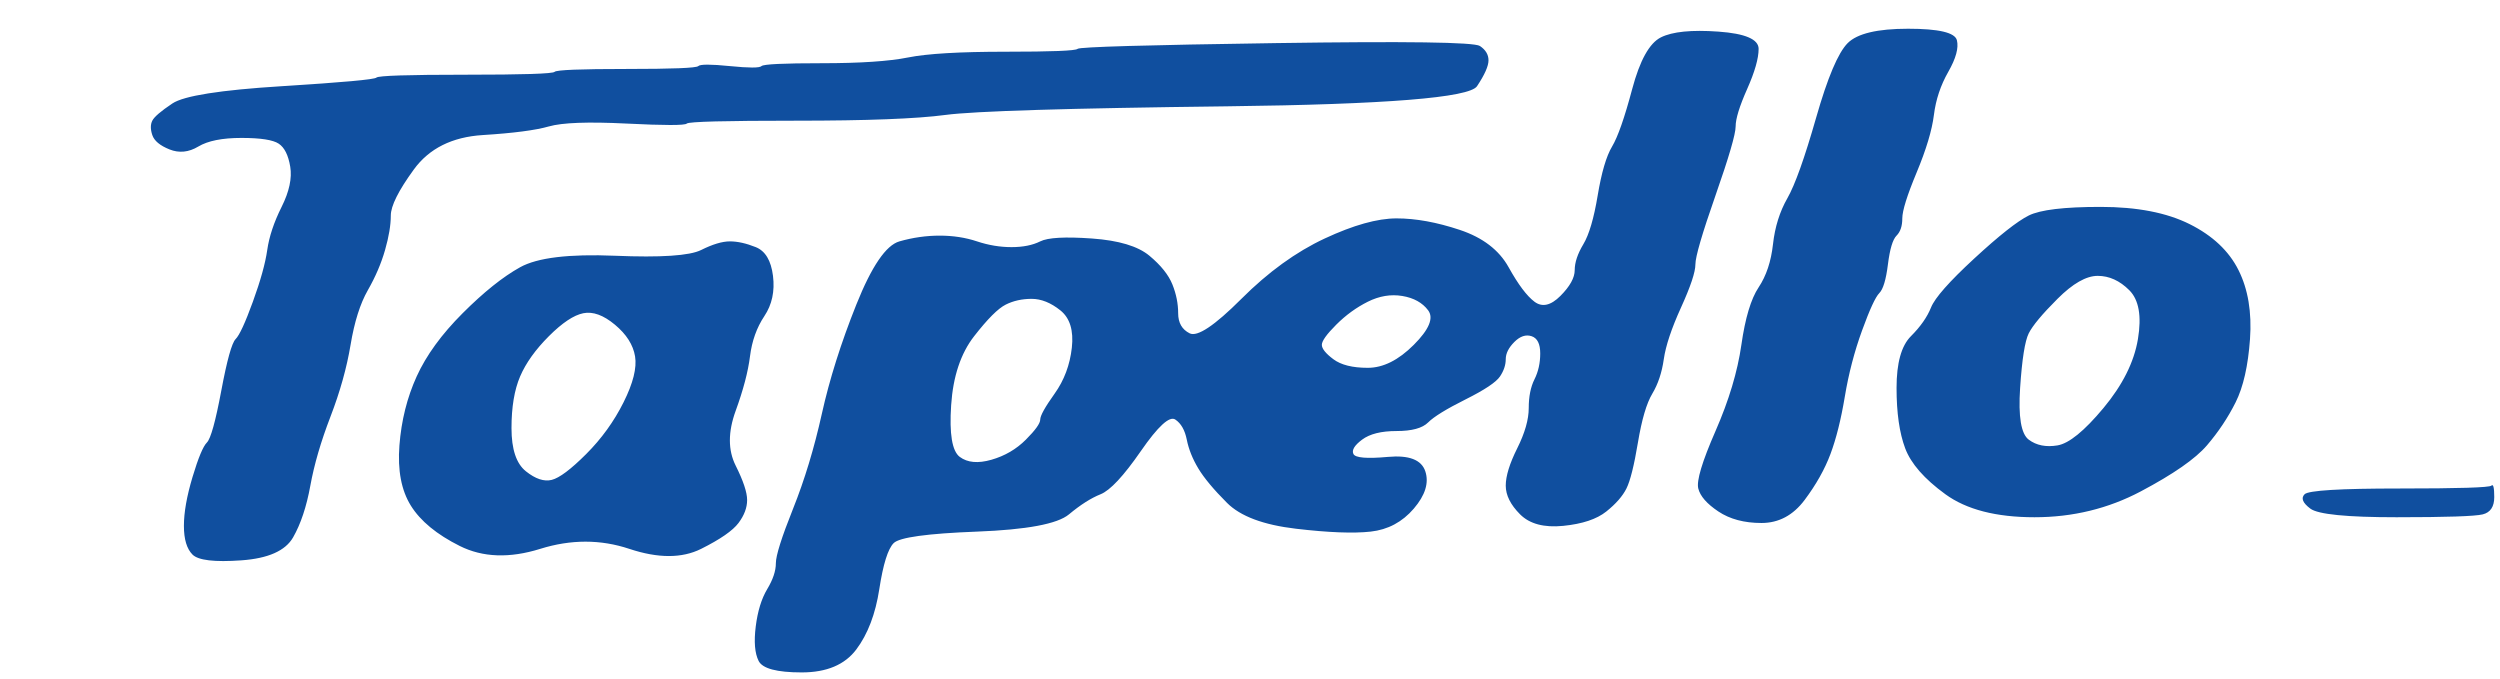
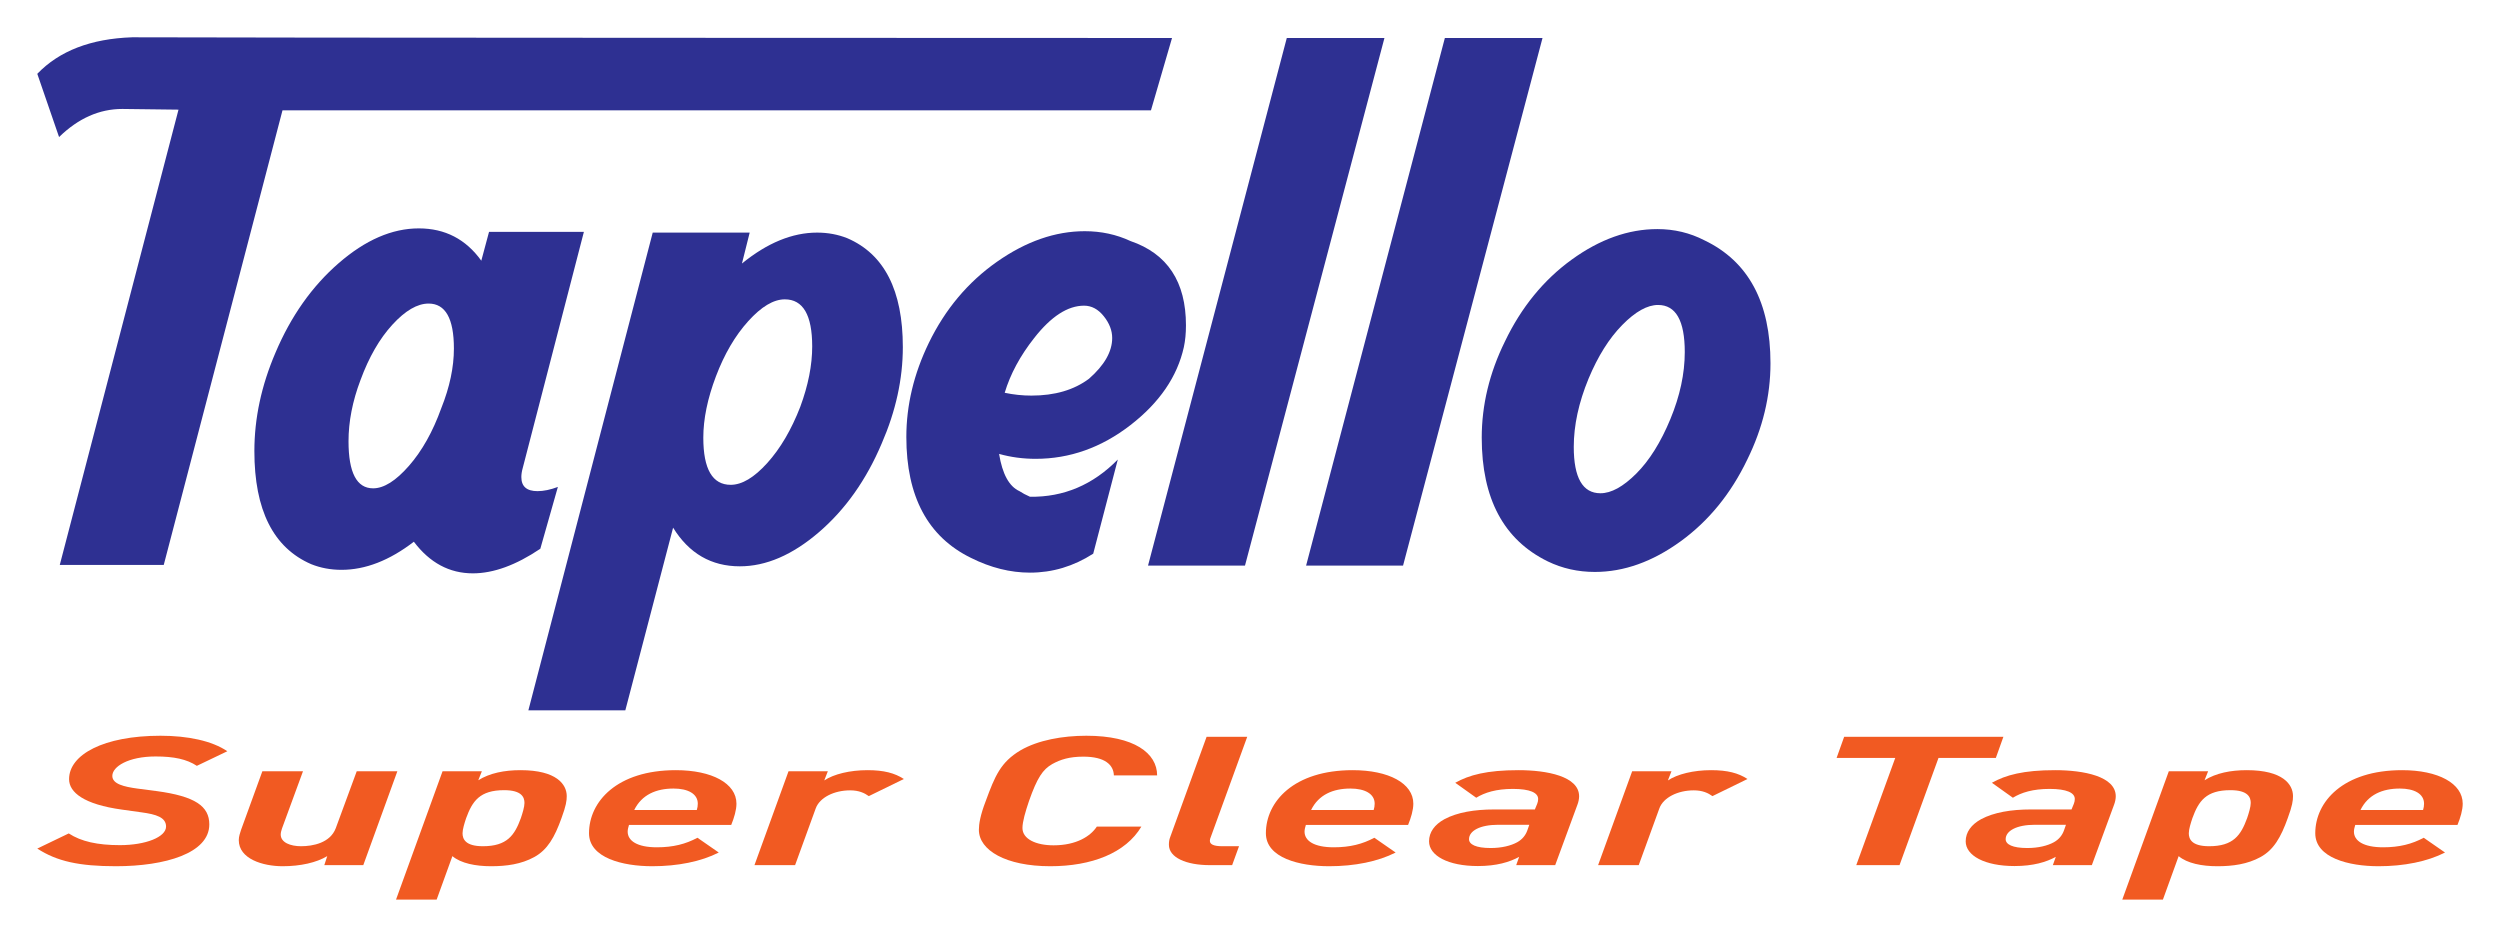
- <svg xmlns="http://www.w3.org/2000/svg" width="1740" height="472" viewBox="0 0 435 118">
-   <path d="M 434.0 86.5 Q 434.0 84.0 433.5 84.5 Q 433.0 85.0 417.5 85.0 Q 402.0 85.0 401.0 86.0 Q 400.0 87.0 402.0 88.5 Q 404.0 90.0 417.0 90.0 Q 430.0 90.0 432.0 89.5 Q 434.0 89.0 434.0 86.5 Z M 134.5 48.0 Q 134.0 44.0 131.5 43.0 Q 129.0 42.0 127.0 42.0 Q 125.0 42.0 122.0 43.5 Q 119.0 45.0 107.0 44.5 Q 95.0 44.0 90.5 46.5 Q 86.0 49.0 80.5 54.5 Q 75.0 60.0 72.5 65.5 Q 70.0 71.0 69.5 77.5 Q 69.0 84.0 71.5 88.0 Q 74.0 92.0 80.0 95.0 Q 86.0 98.0 94.0 95.5 Q 102.0 93.0 109.5 95.5 Q 117.0 98.0 122.0 95.5 Q 127.0 93.0 128.5 91.0 Q 130.0 89.0 130.0 87.0 Q 130.0 85.0 128.0 81.0 Q 126.0 77.0 128.0 71.5 Q 130.0 66.0 130.5 62.0 Q 131.0 58.0 133.0 55.0 Q 135.0 52.0 134.5 48.0 Z M 101.5 54.5 Q 104.0 54.0 107.0 56.5 Q 110.0 59.0 110.5 62.0 Q 111.0 65.0 108.5 70.0 Q 106.0 75.0 102.0 79.0 Q 98.0 83.0 96.0 83.5 Q 94.0 84.0 91.5 82.0 Q 89.0 80.0 89.0 74.5 Q 89.0 69.0 90.5 65.5 Q 92.0 62.0 95.5 58.5 Q 99.0 55.0 101.5 54.5 Z M 389.5 47.0 Q 387.0 42.0 381.0 39.0 Q 375.0 36.0 365.5 36.0 Q 356.0 36.0 353.0 37.5 Q 350.0 39.0 343.5 45.0 Q 337.0 51.0 336.0 53.5 Q 335.0 56.0 332.5 58.5 Q 330.0 61.0 330.0 67.5 Q 330.0 74.0 331.5 78.0 Q 333.0 82.0 338.5 86.0 Q 344.0 90.0 354.0 90.0 Q 364.0 90.0 372.5 85.5 Q 381.0 81.0 384.0 77.5 Q 387.0 74.0 389.0 70.0 Q 391.0 66.0 391.5 59.0 Q 392.0 52.0 389.5 47.0 Z M 365.0 48.0 Q 368.0 48.0 370.5 50.5 Q 373.0 53.0 372.0 59.0 Q 371.0 65.0 366.0 71.0 Q 361.0 77.0 358.0 77.5 Q 355.0 78.0 353.0 76.5 Q 351.0 75.0 351.5 67.5 Q 352.0 60.0 353.0 58.0 Q 354.0 56.0 358.0 52.0 Q 362.0 48.0 365.0 48.0 Z M 259.0 10.5 Q 259.0 9.0 257.5 8.0 Q 256.0 7.0 222.0 7.5 Q 188.0 8.0 187.5 8.5 Q 187.0 9.0 175.0 9.0 Q 163.0 9.0 158.0 10.0 Q 153.0 11.0 143.0 11.0 Q 133.0 11.0 132.5 11.5 Q 132.0 12.0 127.0 11.5 Q 122.0 11.0 121.5 11.5 Q 121.0 12.0 109.0 12.0 Q 97.0 12.0 96.5 12.5 Q 96.0 13.0 81.0 13.0 Q 66.0 13.0 65.5 13.5 Q 65.0 14.0 49.0 15.0 Q 33.0 16.0 30.0 18.0 Q 27.0 20.0 26.5 21.0 Q 26.0 22.0 26.5 23.5 Q 27.0 25.0 29.5 26.0 Q 32.0 27.0 34.5 25.5 Q 37.0 24.0 42.0 24.0 Q 47.0 24.0 48.5 25.0 Q 50.0 26.0 50.5 29.0 Q 51.0 32.0 49.0 36.0 Q 47.0 40.0 46.5 43.5 Q 46.0 47.0 44.0 52.5 Q 42.0 58.0 41.0 59.0 Q 40.0 60.0 38.5 68.0 Q 37.0 76.0 36.0 77.0 Q 35.0 78.0 33.5 83.0 Q 32.0 88.0 32.0 91.5 Q 32.0 95.0 33.5 96.5 Q 35.0 98.0 42.0 97.5 Q 49.0 97.0 51.0 93.5 Q 53.0 90.0 54.0 84.5 Q 55.0 79.0 57.5 72.5 Q 60.0 66.0 61.0 60.0 Q 62.0 54.0 64.0 50.5 Q 66.0 47.0 67.0 43.5 Q 68.0 40.0 68.0 37.5 Q 68.0 35.0 72.0 29.5 Q 76.0 24.0 84.0 23.5 Q 92.0 23.0 95.5 22.0 Q 99.0 21.0 109.0 21.5 Q 119.0 22.0 119.5 21.5 Q 120.0 21.0 138.5 21.0 Q 157.0 21.0 164.5 20.0 Q 172.0 19.0 213.5 18.5 Q 255.0 18.0 257.0 15.0 Q 259.0 12.0 259.0 10.5 Z M 340.5 7.0 Q 340.0 5.0 332.0 5.0 Q 324.0 5.0 321.5 7.5 Q 319.0 10.0 316.0 20.5 Q 313.0 31.0 311.0 34.5 Q 309.0 38.0 308.5 42.5 Q 308.0 47.0 306.0 50.0 Q 304.0 53.0 303.0 60.0 Q 302.0 67.0 298.5 75.0 Q 295.0 83.0 295.5 85.0 Q 296.0 87.0 299.0 89.0 Q 302.0 91.0 306.5 91.0 Q 311.0 91.0 314.0 87.0 Q 317.0 83.0 318.5 79.0 Q 320.0 75.0 321.0 69.0 Q 322.0 63.0 324.0 57.5 Q 326.0 52.0 327.0 51.0 Q 328.0 50.0 328.5 46.0 Q 329.0 42.0 330.0 41.0 Q 331.0 40.0 331.0 38.0 Q 331.0 36.0 333.5 30.0 Q 336.0 24.0 336.5 20.0 Q 337.0 16.0 339.0 12.5 Q 341.0 9.0 340.5 7.0 Z M 306.0 8.5 Q 306.0 6.0 299.0 5.5 Q 292.0 5.0 289.0 6.5 Q 286.0 8.0 284.0 15.5 Q 282.0 23.0 280.5 25.5 Q 279.0 28.0 278.0 34.0 Q 277.0 40.0 275.5 42.5 Q 274.0 45.0 274.0 47.0 Q 274.0 49.0 271.5 51.5 Q 269.0 54.0 267.0 52.5 Q 265.0 51.0 262.5 46.5 Q 260.0 42.0 254.0 40.0 Q 248.0 38.0 243.0 38.0 Q 238.0 38.0 230.5 41.5 Q 223.0 45.0 216.0 52.0 Q 209.0 59.0 207.0 58.0 Q 205.0 57.0 205.0 54.5 Q 205.0 52.0 204.0 49.5 Q 203.0 47.0 200.0 44.5 Q 197.0 42.0 190.0 41.5 Q 183.0 41.0 181.0 42.0 Q 179.0 43.0 176.0 43.0 Q 173.0 43.0 170.0 42.0 Q 167.0 41.0 163.5 41.0 Q 160.0 41.0 156.5 42.0 Q 153.0 43.0 149.0 53.0 Q 145.0 63.0 143.0 72.0 Q 141.0 81.0 138.0 88.5 Q 135.0 96.0 135.0 98.0 Q 135.0 100.0 133.5 102.5 Q 132.0 105.0 131.5 109.0 Q 131.0 113.0 132.0 115.0 Q 133.0 117.0 139.5 117.0 Q 146.0 117.0 149.0 113.0 Q 152.0 109.0 153.0 102.5 Q 154.0 96.0 155.5 94.5 Q 157.0 93.0 170.0 92.5 Q 183.0 92.0 186.0 89.5 Q 189.0 87.0 191.5 86.0 Q 194.0 85.0 198.5 78.5 Q 203.0 72.0 204.5 73.0 Q 206.0 74.0 206.5 76.5 Q 207.0 79.0 208.5 81.5 Q 210.0 84.0 213.5 87.5 Q 217.0 91.0 225.5 92.0 Q 234.0 93.0 238.5 92.5 Q 243.0 92.0 246.0 88.5 Q 249.0 85.0 248.0 82.0 Q 247.0 79.0 241.5 79.5 Q 236.0 80.0 235.5 79.0 Q 235.0 78.0 237.0 76.5 Q 239.0 75.0 243.0 75.0 Q 247.0 75.0 248.5 73.5 Q 250.0 72.0 255.0 69.5 Q 260.0 67.0 261.0 65.5 Q 262.0 64.0 262.0 62.5 Q 262.0 61.0 263.5 59.5 Q 265.0 58.0 266.5 58.5 Q 268.0 59.0 268.0 61.5 Q 268.0 64.0 267.0 66.0 Q 266.0 68.0 266.0 71.0 Q 266.0 74.0 264.0 78.0 Q 262.0 82.0 262.0 84.5 Q 262.0 87.0 264.5 89.5 Q 267.0 92.0 272.0 91.5 Q 277.0 91.0 279.5 89.0 Q 282.0 87.0 283.0 85.0 Q 284.0 83.0 285.0 77.0 Q 286.0 71.0 287.5 68.5 Q 289.0 66.0 289.5 62.5 Q 290.0 59.0 292.5 53.5 Q 295.0 48.0 295.0 46.0 Q 295.0 44.0 298.5 34.0 Q 302.0 24.0 302.0 22.0 Q 302.0 20.0 304.0 15.5 Q 306.0 11.0 306.0 8.5 Z M 179.5 52.0 Q 182.0 52.0 184.5 54.0 Q 187.0 56.0 186.5 60.5 Q 186.0 65.0 183.5 68.5 Q 181.0 72.0 181.0 73.0 Q 181.0 74.0 178.5 76.5 Q 176.0 79.0 172.5 80.0 Q 169.0 81.0 167.0 79.5 Q 165.0 78.0 165.5 70.5 Q 166.0 63.0 169.5 58.5 Q 173.0 54.0 175.0 53.0 Q 177.0 52.0 179.5 52.0 Z M 248.5 54.0 Q 250.0 56.0 246.0 60.0 Q 242.0 64.0 238.0 64.0 Q 234.0 64.0 232.0 62.5 Q 230.0 61.0 230.0 60.0 Q 230.0 59.0 232.5 56.5 Q 235.0 54.0 238.0 52.5 Q 241.0 51.0 244.0 51.5 Q 247.0 52.0 248.5 54.0 Z" fill="#104f9f" fill-rule="evenodd" />
+ <svg xmlns="http://www.w3.org/2000/svg" version="1.1" width="804.504" height="301.484" viewBox="0 0 804.504 301.484">
+   <defs>
+     <clipPath id="clip_1">
+       <path transform="matrix(1,0,0,-1,-243.4039,572.9225)" d="M243.404 271.439H1047.908V572.923H243.404Z" />
+     </clipPath>
+     <clipPath id="clip_2">
+       <path transform="matrix(1,0,0,-1,-243.4039,572.9225)" d="M0 0H1190.55V841.89H0Z" />
+     </clipPath>
+     <clipPath id="clip_3">
+       <path transform="matrix(1,0,0,-1,-243.4039,572.9225)" d="M0 841.89H1190.55V0H0Z" />
+     </clipPath>
+   </defs>
+   <g clip-path="url(#clip_1)">
+     <g clip-path="url(#clip_2)">
+       <g>
+         <g clip-path="url(#clip_3)">
+           <path transform="matrix(1,0,0,-1,39.35614,35.06091)" d="M0 0C-7.386 0-14.169-3.017-20.348-9.043L-27.356 11.304C-20.27 18.687-10.099 22.608 3.165 23.061 17.031 22.908 337.803 22.834 337.803 22.834L331.021-.453H51.548L13.339-146.729H-20.121L18.087-.226Z" fill="#2e3092" />
+           <path transform="matrix(1,0,0,-1,137.9277,97.68659)" d="M0 0C-3.617 0-7.5-2.261-11.644-6.783-15.791-11.304-19.217-17.26-21.93-24.643-24.495-31.426-25.774-37.982-25.774-44.313-25.774-54.412-23.138-59.46-17.861-59.46-14.395-59.46-10.552-57.051-6.33-52.226-2.112-47.404 1.357-41.225 4.07-33.687 6.782-26.904 8.139-20.499 8.139-14.469 8.139-4.825 5.426 0 0 0M-37.756-83.877C-49.965-78.603-56.069-66.469-56.069-47.478-56.069-36.929-53.808-26.378-49.286-15.826-44.313-4.07-37.53 5.539-28.939 13-20.348 20.46-11.756 24.191-3.165 24.191 5.274 24.191 11.983 20.722 16.956 13.791L19.443 23.061H49.965L30.295-52.903C29.992-53.96 29.843-54.938 29.843-55.843 29.843-58.86 31.574-60.364 35.043-60.364 37-60.364 39.187-59.913 41.599-59.008L35.948-78.904C28.109-84.178 20.874-86.817 14.243-86.817 6.705-86.817 .374-83.425-4.748-76.642-12.587-82.673-20.348-85.686-28.035-85.686-31.504-85.686-34.743-85.082-37.756-83.877" fill="#2e3092" />
+           <path transform="matrix(1,0,0,-1,252.5517,96.32999)" d="M0 0C-3.617 0-7.539-2.339-11.756-7.008-15.978-11.682-19.443-17.599-22.156-24.756-24.869-31.917-26.226-38.512-26.226-44.538-26.226-54.639-23.287-59.686-17.409-59.686-13.791-59.686-9.873-57.351-5.652-52.678-1.434-48.007 2.109-41.978 4.974-34.591 7.535-27.66 8.817-21.178 8.817-15.148 8.817-5.052 5.878 0 0 0M-35.947-73.477-51.321-132.26H-82.521L-42.504 21.478H-11.304L-13.791 11.53C-5.652 18.161 2.409 21.478 10.4 21.478 13.866 21.478 17.105 20.874 20.122 19.669 32.026 14.543 37.982 2.861 37.982-15.374 37.982-25.625 35.721-35.947 31.2-46.348 26.226-58.104 19.479-67.638 10.965-74.947 2.448-82.26-6.03-85.912-14.469-85.912-23.665-85.912-30.825-81.768-35.947-73.477" fill="#2e3092" />
+           <path transform="matrix(1,0,0,-1,323.3142,126.3991)" d="M0 0C2.861-.604 5.726-.905 8.591-.905 16.126-.905 22.305 .904 27.13 4.522 32.104 8.891 34.591 13.261 34.591 17.634 34.591 20.044 33.686 22.382 31.878 24.643 30.069 26.904 27.957 28.034 25.547 28.034 20.27 28.034 14.921 24.565 9.496 17.634 4.974 11.904 1.808 6.026 0 0M-1.809-19.669C-.756-26.152 1.431-30.147 4.748-31.652 5.652-32.256 6.782-32.861 8.139-33.46 18.991-33.613 28.409-29.617 36.4-21.479L28.487-51.774C22.156-55.843 15.374-57.878 8.139-57.878 1.808-57.878-4.522-56.296-10.852-53.13-24.721-46.348-31.652-33.386-31.652-14.244-31.652-3.996-29.243 6.104-24.417 16.052-19.143 26.904-11.834 35.608-2.487 42.165 6.856 48.721 16.278 52 25.773 52 31.048 52 35.947 50.943 40.469 48.834 52.374 44.765 58.33 35.721 58.33 21.704 58.33 19.139 58.104 16.804 57.651 14.695 55.539 5.2 49.813-3.165 40.469-10.4 31.122-17.634 20.948-21.252 9.947-21.252 5.878-21.252 1.957-20.725-1.809-19.669" fill="#2e3092" />
+           <path transform="matrix(1,0,0,-1,400.6362,182.0164)" d="M0 0H-31.2L13.455 169.79H44.881Z" fill="#2e3092" />
+           <path transform="matrix(1,0,0,-1,451.5031,182.0164)" d="M0 0H-31.2L13.455 169.79H44.881Z" fill="#2e3092" />
+           <path transform="matrix(1,0,0,-1,533.57,98.13849)" d="M0 0C-3.469 0-7.313-2.148-11.53-6.444-15.752-10.739-19.369-16.504-22.382-23.739-25.547-31.426-27.13-38.739-27.13-45.67-27.13-55.617-24.269-60.591-18.539-60.591-15.074-60.591-11.23-58.482-7.009-54.261-2.791-50.043 .865-44.2 3.956-36.739 7.044-29.278 8.591-22.082 8.591-15.148 8.591-5.052 5.726 0 0 0M-35.495-82.521C-49.664-75.591-56.747-62.325-56.747-42.73-56.747-32.182-54.26-21.857-49.286-11.756-44.013-.757-36.852 8.026-27.808 14.582-18.765 21.139-9.573 24.417-.226 24.417 5.2 24.417 10.248 23.209 14.922 20.799 29.087 14.017 36.174 .826 36.174-18.766 36.174-29.317 33.686-39.642 28.713-49.739 23.435-60.743 16.278-69.521 7.235-76.078-1.809-82.634-11.004-85.913-20.348-85.913-25.774-85.913-30.825-84.782-35.495-82.521" fill="#2e3092" />
+           <path transform="matrix(1,0,0,-1,63.34903,246.4485)" d="M0 0C-3.269 2.146-7.381 3.017-13.285 3.017-22.037 3.017-27.203-.231-27.203-3.248-27.203-5.857-23.407-6.728-19.19-7.308L-12.97-8.119C-.527-9.802 4.006-12.991 4.006-18.85 4.006-28.129-10.228-32.305-26.044-32.305-37.853-32.305-45.022-30.739-51.349-26.621L-41.227-21.749C-37.22-24.359-31.948-25.52-24.778-25.52-16.449-25.52-9.911-22.909-9.911-19.545-9.911-16.587-13.075-15.602-17.819-14.964L-24.04-14.094C-36.377-12.411-41.121-8.525-41.121-4.292-41.121 3.596-30.05 9.686-11.704 9.686-2.953 9.686 4.85 8.063 9.806 4.698Z" fill="#f15a22" />
+           <path transform="matrix(1,0,0,-1,116.9057,278.4055)" d="M0 0H-12.547L-11.599 2.9C-15.078 .812-20.244-.348-25.937-.348-32.369-.348-40.066 2.03-40.066 8.062-40.066 9.222-39.645 10.382-39.328 11.368L-32.475 30.218H-19.4L-26.148 11.832C-26.359 11.193-26.57 10.498-26.57 9.859-26.57 7.25-23.407 6.09-20.033 6.09-16.237 6.09-10.649 7.134-8.856 11.89L-2.108 30.218H10.966Z" fill="#f15a22" />
+           <path transform="matrix(1,0,0,-1,162.2397,254.2786)" d="M0 0C-7.803 0-10.228-3.479-12.23-8.989-12.758-10.556-13.391-12.585-13.391-13.861-13.391-15.659-12.547-18.037-6.854-18.037 .949-18.037 3.374-14.499 5.377-8.989 5.904-7.424 6.537-5.394 6.537-4.117 6.537-2.319 5.693 0 0 0M18.452-8.989C16.237-15.195 13.918-19.197 9.7-21.517 5.482-23.837 .738-24.475-4.218-24.475-9.173-24.475-13.918-23.547-16.659-21.227L-21.721-35.205H-34.795L-19.822 6.091H-7.17L-8.329 3.19C-4.64 5.511 .105 6.438 5.271 6.438 16.87 6.438 20.139 1.856 20.139-1.913 20.139-3.363 19.928-4.987 18.452-8.989" fill="#f15a22" />
+           <path transform="matrix(1,0,0,-1,216.7475,253.7561)" d="M0 0C-5.589 0-10.228-1.972-12.653-6.901H7.485C7.696-6.264 7.802-5.51 7.802-4.872 7.802-1.682 4.639 0 0 0M18.557-11.716H-14.34C-14.551-12.412-14.762-13.166-14.762-13.861-14.762-16.819-11.704-18.907-5.378-18.907-.105-18.907 3.9-17.863 7.696-15.834L14.55-20.59C8.856-23.489 1.37-24.997-6.854-24.997-16.344-24.997-27.203-22.329-27.203-14.384-27.203-4.233-18.241 5.916 .737 5.916 12.336 5.916 20.244 1.682 20.244-4.872 20.244-6.901 19.506-9.396 18.557-11.716" fill="#f15a22" />
+           <path transform="matrix(1,0,0,-1,279.5844,256.1917)" d="M0 0C-1.37 .985-3.163 1.855-6.01 1.855-11.176 1.855-15.815-.465-17.081-3.944L-23.724-22.214H-36.798L-25.832 8.004H-13.18L-14.339 5.046C-11.281 7.075-6.115 8.352-.422 8.352 4.851 8.352 8.33 7.424 11.282 5.51Z" fill="#f15a22" />
+           <path transform="matrix(1,0,0,-1,358.4467,249.5217)" d="M0 0C-.105 3.363-2.847 6.031-9.806 6.031-14.34 6.031-17.187 5.104-19.822 3.653-22.881 1.913-24.673-.755-27.309-8.236-28.469-11.658-29.418-14.906-29.418-16.937-29.418-20.474-25.095-22.504-19.401-22.504-12.021-22.504-7.486-19.546-5.483-16.472H8.856C3.796-24.998-7.17-29.231-20.455-29.231-34.795-29.231-43.44-24.07-43.44-17.516-43.44-15.718-43.02-12.876-41.227-8.236-38.274-.232-36.481 4.233-30.05 8.062-24.356 11.367-16.448 12.759-8.857 12.759 6.537 12.759 13.918 7.134 13.918 0Z" fill="#f15a22" />
+           <path transform="matrix(1,0,0,-1,389.6519,269.3001)" d="M0 0C-.21-.521-.315-.812-.315-1.275-.315-2.378 .844-3.016 3.69-3.016H9.068L6.854-9.105H-.315C-7.907-9.105-13.496-6.67-13.496-2.552-13.496-1.624-13.391-.87-13.074-.058L-1.37 32.189H11.704Z" fill="#f15a22" />
+           <path transform="matrix(1,0,0,-1,434.5668,253.7561)" d="M0 0C-5.588 0-10.228-1.972-12.652-6.901H7.486C7.697-6.264 7.803-5.51 7.803-4.872 7.803-1.682 4.64 0 0 0M18.558-11.716H-14.34C-14.551-12.412-14.762-13.166-14.762-13.861-14.762-16.819-11.703-18.907-5.377-18.907-.105-18.907 3.901-17.863 7.697-15.834L14.551-20.59C8.856-23.489 1.371-24.997-6.854-24.997-16.343-24.997-27.203-22.329-27.203-14.384-27.203-4.233-18.241 5.916 .738 5.916 12.336 5.916 20.244 1.682 20.244-4.872 20.244-6.901 19.506-9.396 18.558-11.716" fill="#f15a22" />
+           <path transform="matrix(1,0,0,-1,482.1156,265.4133)" d="M0 0C-5.904 0-9.384-1.973-9.384-4.641-9.384-6.322-7.17-7.482-2.425-7.482 1.16-7.482 4.112-6.729 6.115-5.626 7.803-4.698 8.857-3.307 9.385-1.799L10.017 0ZM25.517 6.495 18.347-12.992H5.8L6.748-10.324C3.69-12.006-.527-13.282-6.537-13.282-16.132-13.282-22.247-9.918-22.247-5.336-22.247-2.379-20.455 .058-17.292 1.798-13.18 4.001-7.591 4.93-1.265 4.93H11.81L12.548 6.728C12.759 7.308 12.863 7.713 12.863 8.293 12.863 10.323 10.228 11.541 4.745 11.541-.633 11.541-4.322 10.381-7.064 8.699L-13.813 13.514C-9.384 16.007-3.69 17.573 6.537 17.573 15.711 17.573 26.044 15.602 26.044 9.163 26.044 8.352 25.833 7.308 25.517 6.495" fill="#f15a22" />
+           <path transform="matrix(1,0,0,-1,551.0678,256.1917)" d="M0 0C-1.37 .985-3.163 1.855-6.01 1.855-11.176 1.855-15.815-.465-17.081-3.944L-23.724-22.214H-36.798L-25.832 8.004H-13.18L-14.339 5.046C-11.281 7.075-6.115 8.352-.422 8.352 4.851 8.352 8.33 7.424 11.282 5.51Z" fill="#f15a22" />
+           <path transform="matrix(1,0,0,-1,642.2661,243.8967)" d="M0 0H-18.451L-30.999-34.509H-44.917L-32.369 0H-51.243L-48.817 6.786H2.425Z" fill="#f15a22" />
+           <path transform="matrix(1,0,0,-1,654.8109,265.4133)" d="M0 0C-5.904 0-9.384-1.973-9.384-4.641-9.384-6.322-7.17-7.482-2.425-7.482 1.159-7.482 4.112-6.729 6.115-5.626 7.802-4.698 8.856-3.307 9.384-1.799L10.017 0ZM25.516 6.495 18.346-12.992H5.799L6.748-10.324C3.69-12.006-.527-13.282-6.537-13.282-16.132-13.282-22.248-9.918-22.248-5.336-22.248-2.379-20.455 .058-17.292 1.798-13.18 4.001-7.592 4.93-1.266 4.93H11.809L12.547 6.728C12.758 7.308 12.863 7.713 12.863 8.293 12.863 10.323 10.228 11.541 4.744 11.541-.633 11.541-4.323 10.381-7.064 8.699L-13.813 13.514C-9.384 16.007-3.69 17.573 6.537 17.573 15.71 17.573 26.043 15.602 26.043 9.163 26.043 8.352 25.832 7.308 25.516 6.495" fill="#f15a22" />
+           <path transform="matrix(1,0,0,-1,717.7534,254.2786)" d="M0 0C-7.803 0-10.228-3.479-12.231-8.989-12.759-10.556-13.391-12.585-13.391-13.861-13.391-15.659-12.548-18.037-6.854-18.037 .948-18.037 3.374-14.499 5.377-8.989 5.904-7.424 6.537-5.394 6.537-4.117 6.537-2.319 5.693 0 0 0M18.451-8.989C16.237-15.195 13.917-19.197 9.7-21.517 5.482-23.837 .737-24.475-4.218-24.475-9.174-24.475-13.918-23.547-16.66-21.227L-21.721-35.205H-34.795L-19.823 6.091H-7.17L-8.33 3.19C-4.64 5.511 .105 6.438 5.271 6.438 16.87 6.438 20.139 1.856 20.139-1.913 20.139-3.363 19.928-4.987 18.451-8.989" fill="#f15a22" />
+           <path transform="matrix(1,0,0,-1,772.2603,253.7561)" d="M0 0C-5.588 0-10.228-1.972-12.652-6.901H7.486C7.697-6.264 7.803-5.51 7.803-4.872 7.803-1.682 4.64 0 0 0M18.558-11.716H-14.34C-14.551-12.412-14.762-13.166-14.762-13.861-14.762-16.819-11.703-18.907-5.377-18.907-.105-18.907 3.901-17.863 7.697-15.834L14.551-20.59C8.856-23.489 1.371-24.997-6.854-24.997-16.343-24.997-27.203-22.329-27.203-14.384-27.203-4.233-18.241 5.916 .738 5.916 12.336 5.916 20.244 1.682 20.244-4.872 20.244-6.901 19.506-9.396 18.558-11.716" fill="#f15a22" />
+         </g>
+       </g>
+     </g>
+   </g>
</svg>
